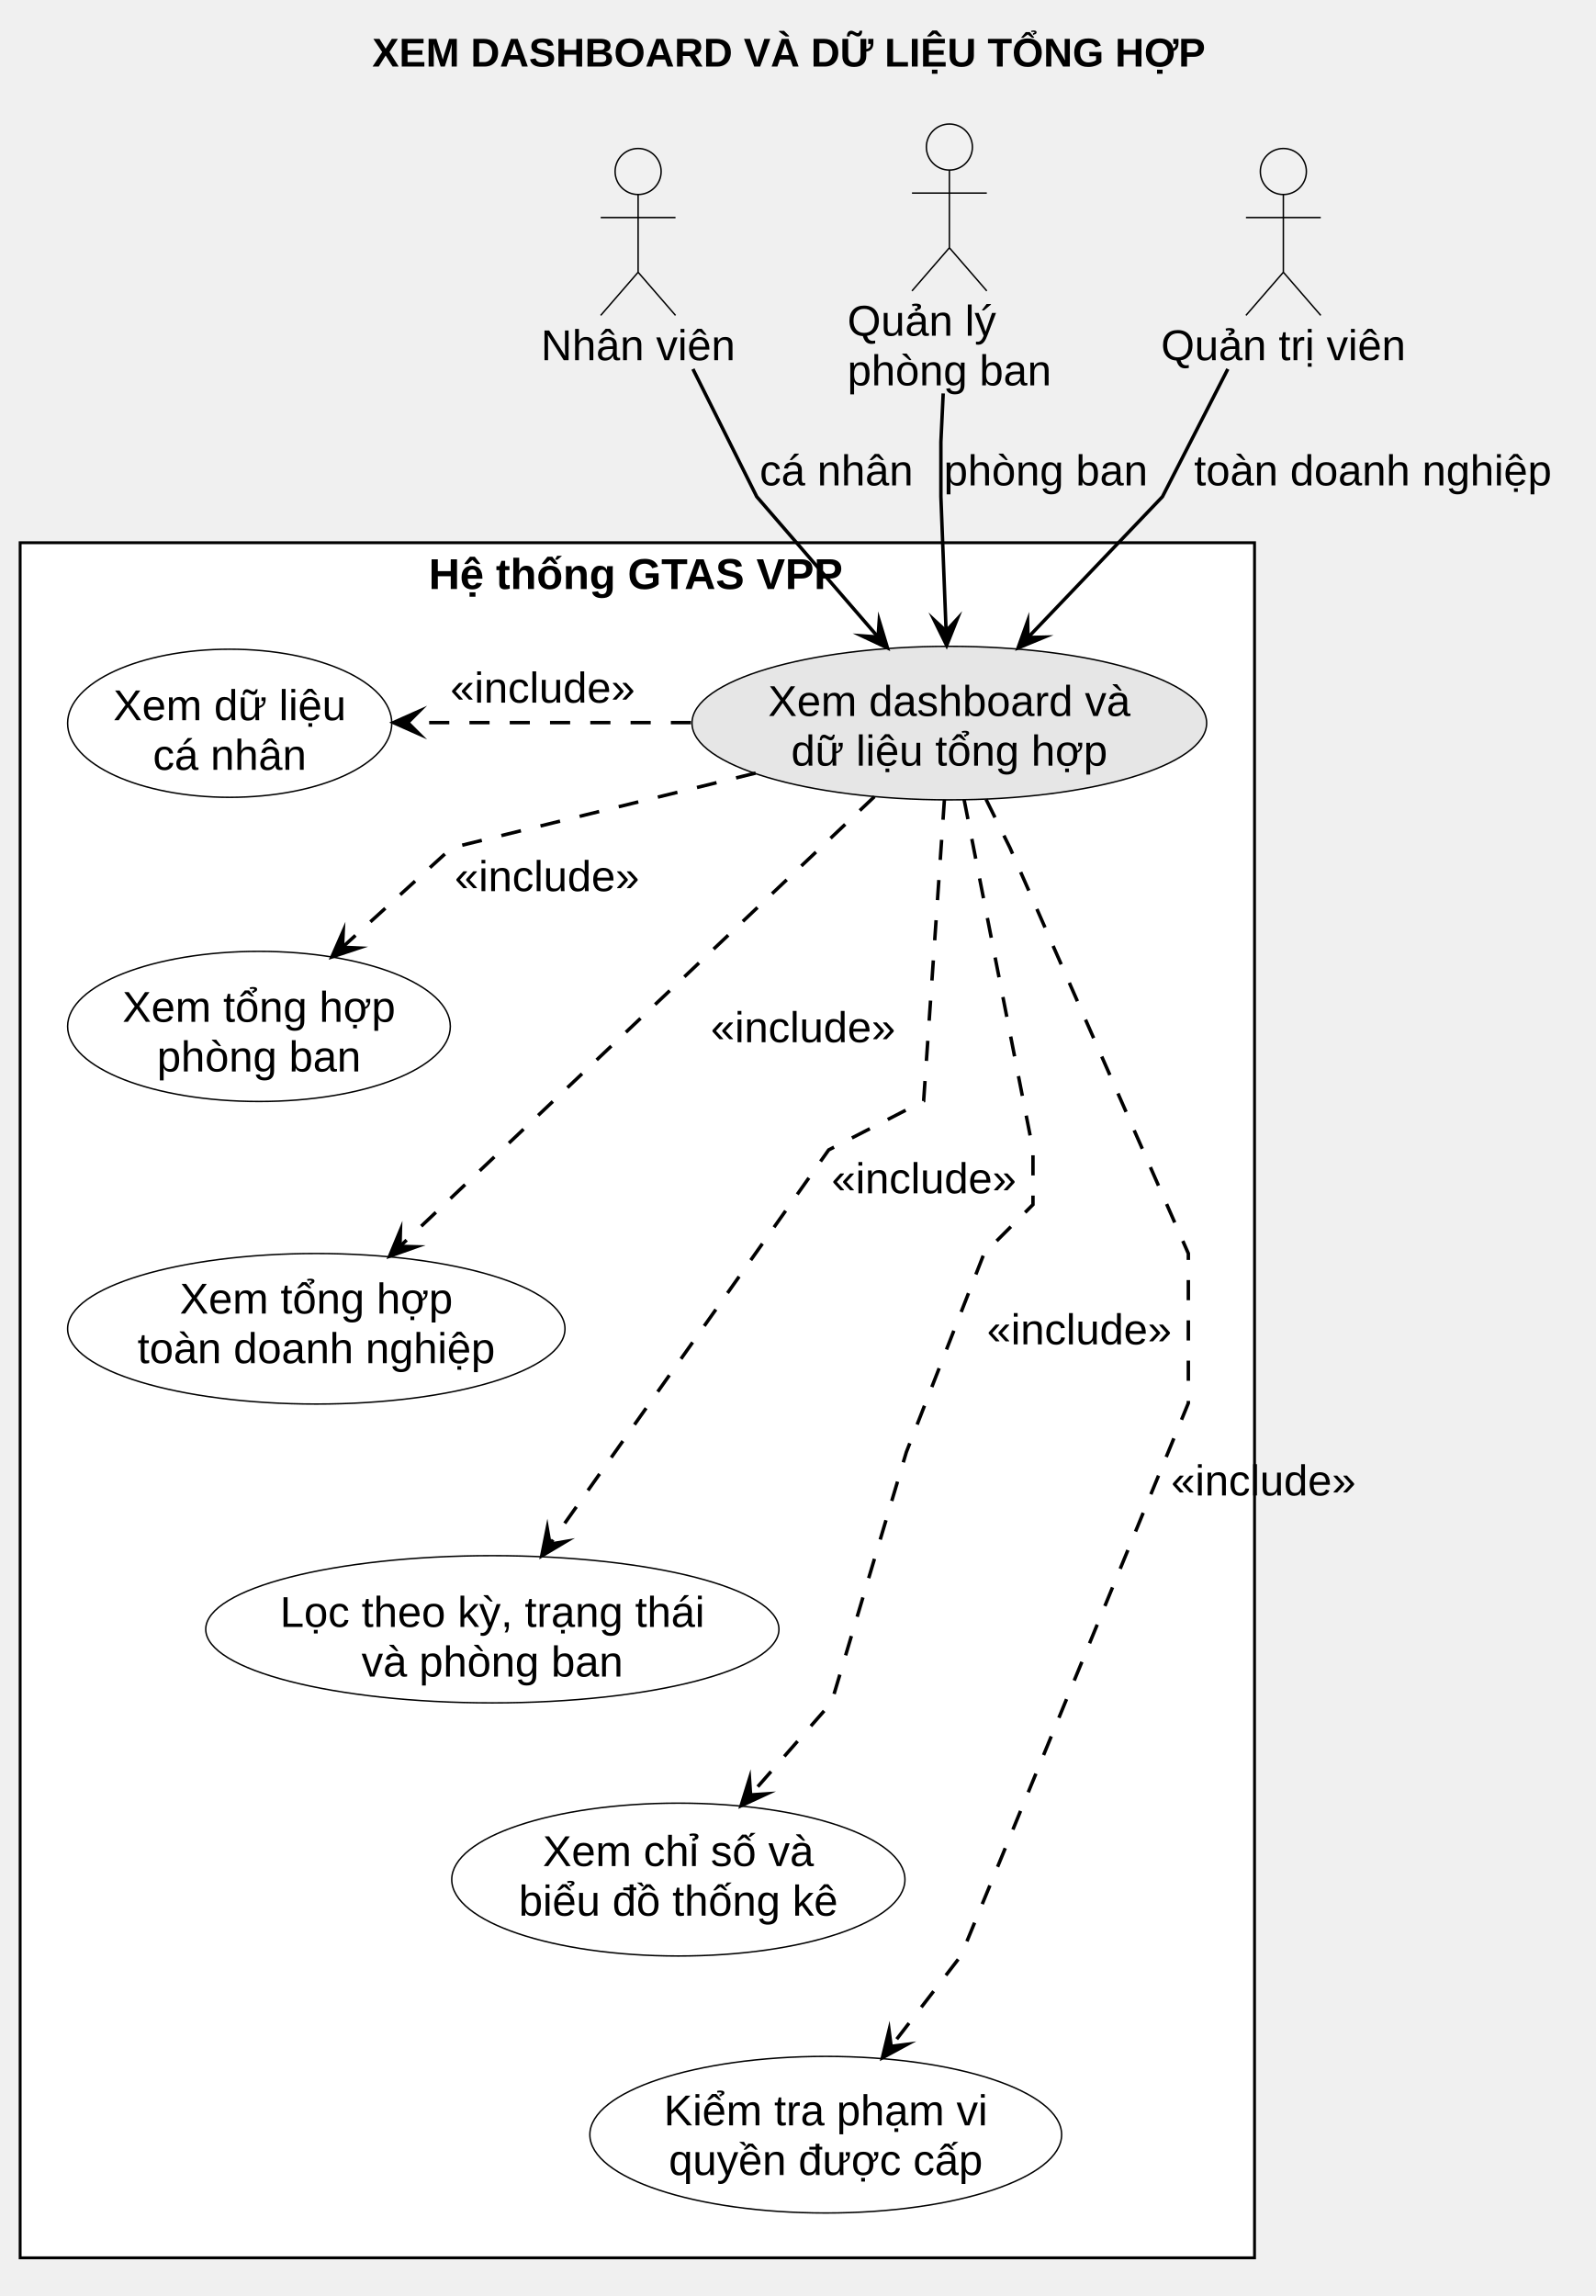
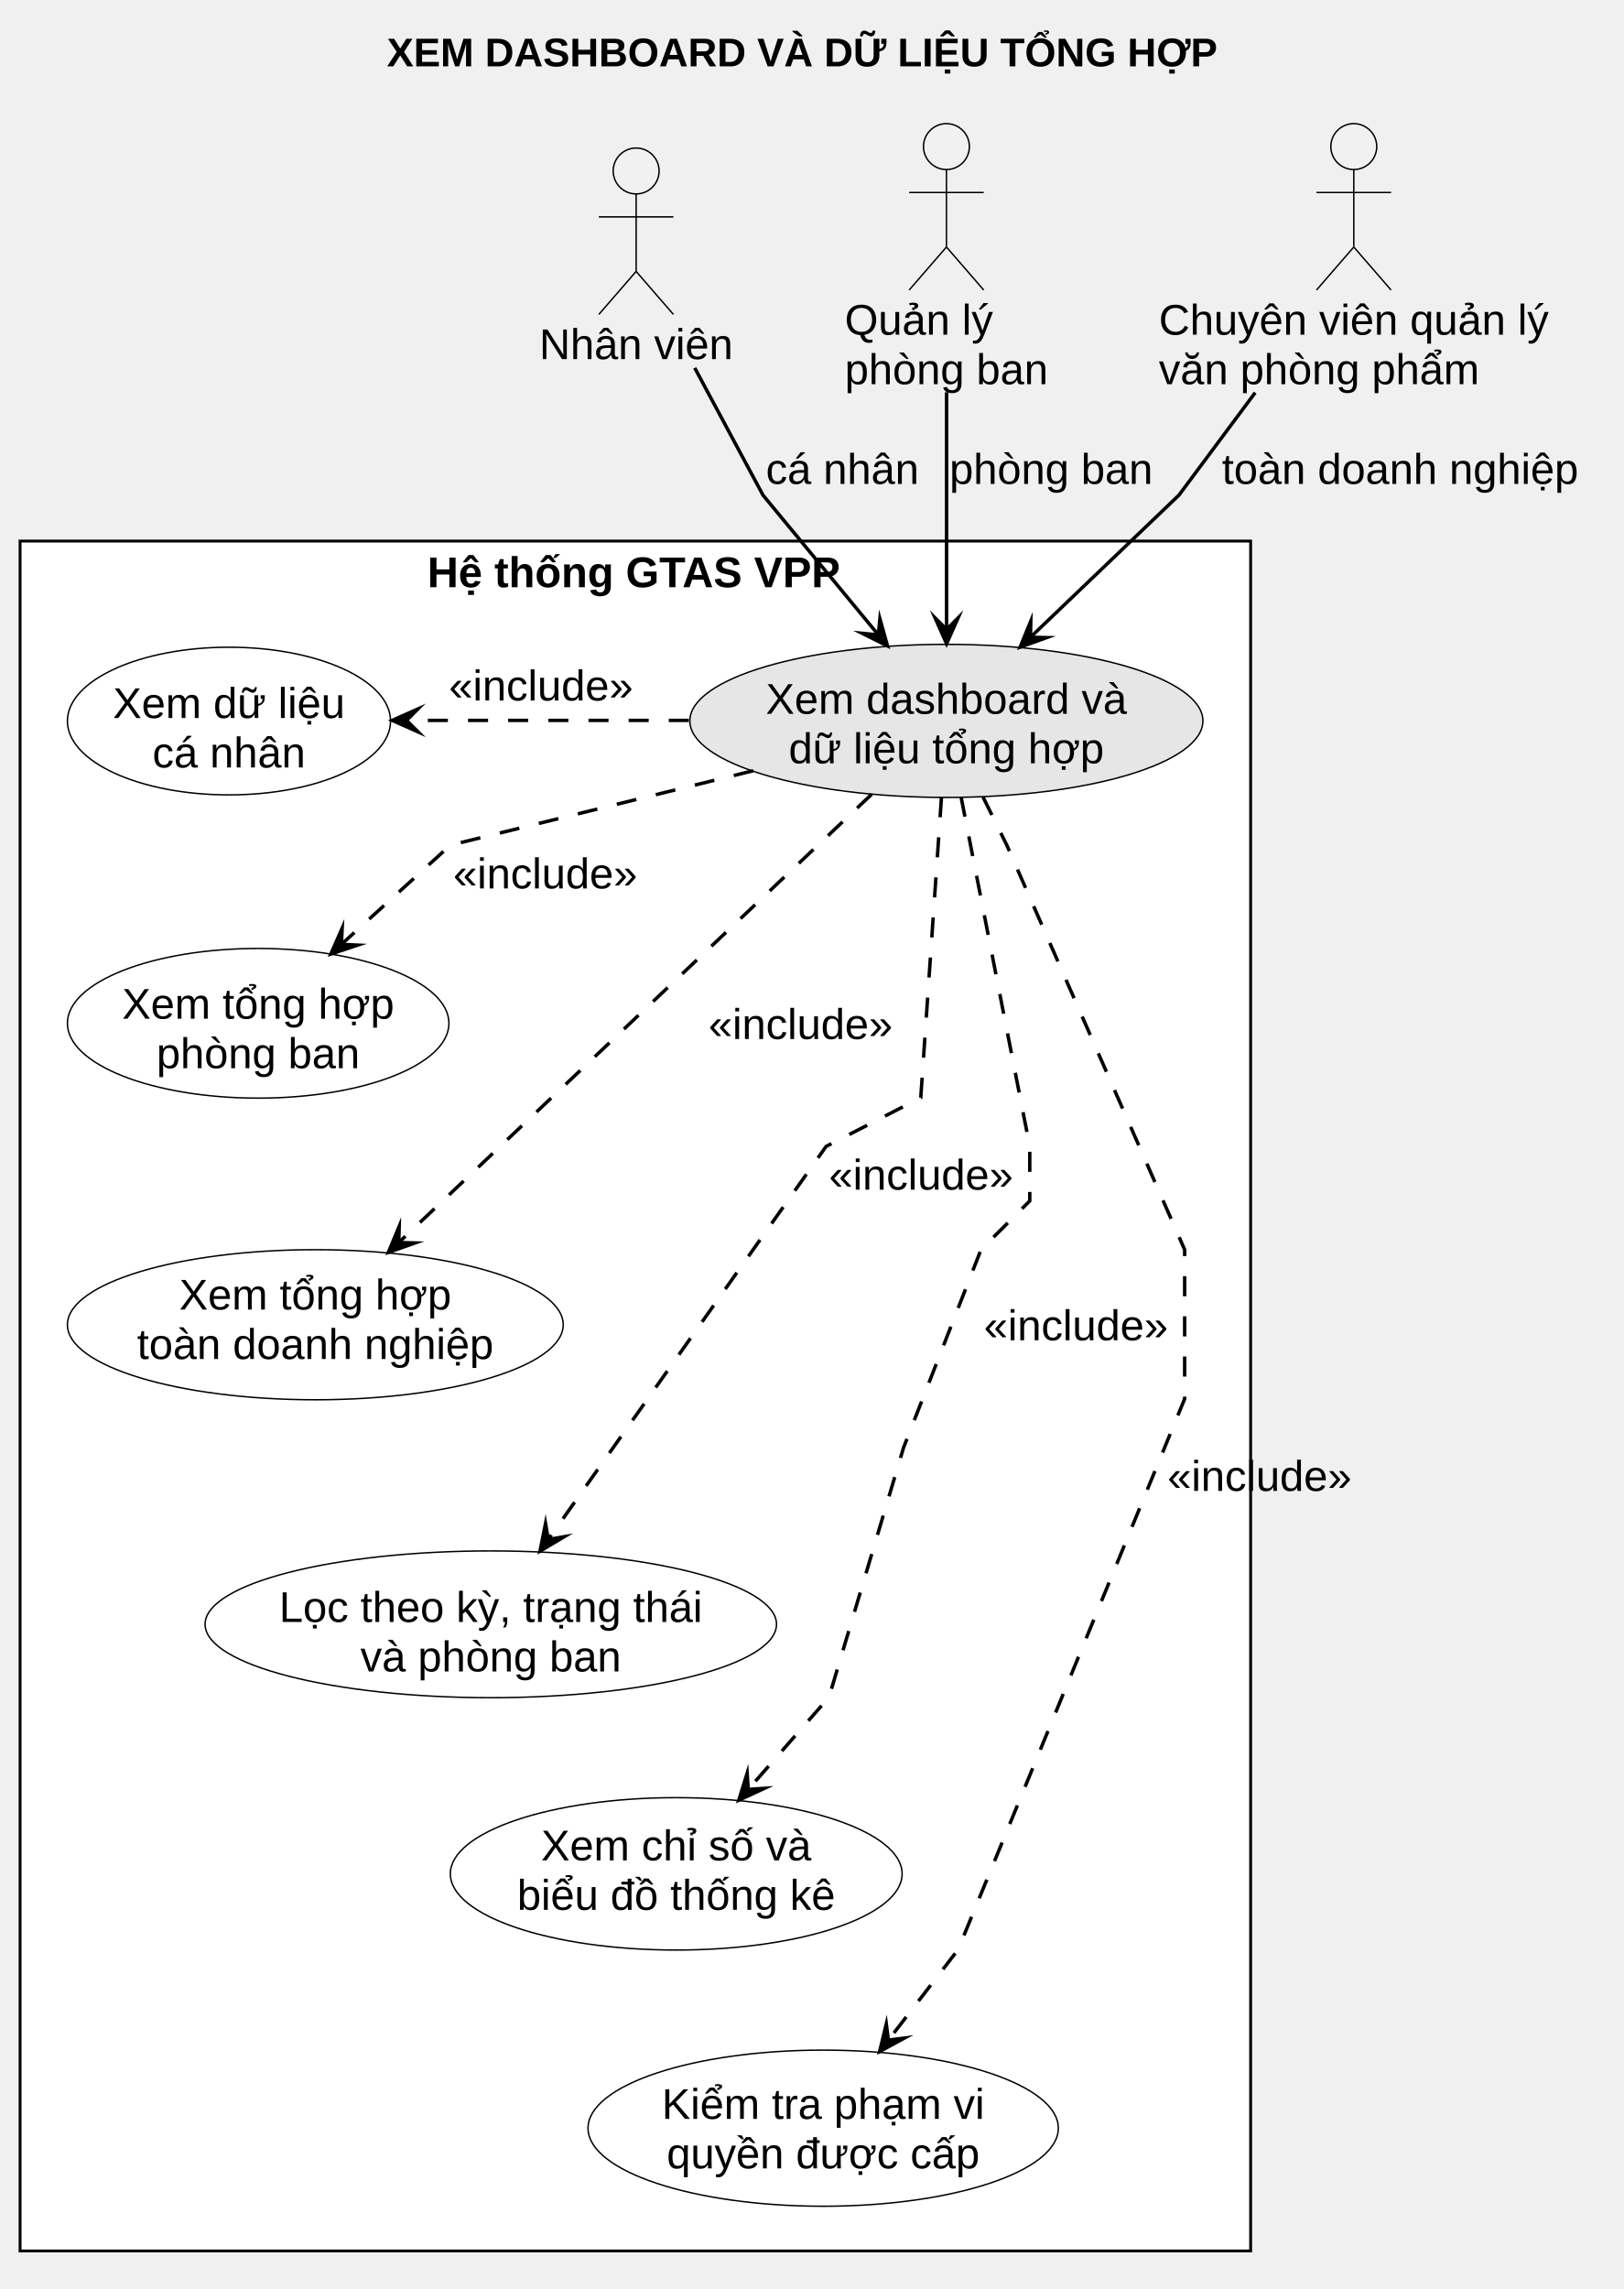
- <svg xmlns="http://www.w3.org/2000/svg" contentStyleType="text/css" data-diagram-type="DESCRIPTION" height="1496.25px" preserveAspectRatio="none" style="width:1040px;height:1496px;background:#FFFFFF;" version="1.1" viewBox="0 0 1040 1496" width="1040.625px" zoomAndPan="magnify">
+ <svg xmlns="http://www.w3.org/2000/svg" contentStyleType="text/css" data-diagram-type="DESCRIPTION" height="1496.25px" preserveAspectRatio="none" style="width:1061px;height:1496px;background:#FFFFFF;" version="1.1" viewBox="0 0 1061 1496" width="1061.25px" zoomAndPan="magnify">
  <defs />
  <g>
    <g class="title" data-source-line="2">
-       <text fill="#000000" font-family="Arial" font-size="26.25" font-weight="700" lengthAdjust="spacing" textLength="542.944" x="242.545" y="43.372">XEM DASHBOARD VÀ DỮ LIỆU TỔNG HỢP</text>
+       <text fill="#000000" font-family="Arial" font-size="26.25" font-weight="700" lengthAdjust="spacing" textLength="542.944" x="252.857" y="43.372">XEM DASHBOARD VÀ DỮ LIỆU TỔNG HỢP</text>
    </g>
    <g class="cluster" data-qualified-name="H. th.ng GTAS VPP" data-source-line="8" id="ent0004">
      <rect fill="#FFFFFF" height="1117.5" style="stroke:#000000;stroke-width:1.875;" width="804.375" x="13.125" y="353.622" />
      <text fill="#000000" font-family="Arial" font-size="28.125" font-weight="700" lengthAdjust="spacing" textLength="271.884" x="279.37" y="383.753">Hệ thống GTAS VPP</text>
    </g>
    <g class="entity" data-qualified-name="H. th.ng GTAS VPP.Summary" data-source-line="9" id="ent0005">
      <ellipse cx="618.619" cy="471.148" fill="#E6E6E6" rx="167.682" ry="50.025" style="stroke:#000000;stroke-width:0.938;" />
      <text fill="#000000" font-family="Arial" font-size="28.125" lengthAdjust="spacing" textLength="236.083" x="500.578" y="466.505">Xem dashboard và</text>
      <text fill="#000000" font-family="Arial" font-size="28.125" lengthAdjust="spacing" textLength="206.158" x="515.54" y="498.846">dữ liệu tổng hợp</text>
    </g>
    <g class="entity" data-qualified-name="H. th.ng GTAS VPP.Personal" data-source-line="10" id="ent0006">
      <ellipse cx="149.675" cy="471.253" fill="#FFFFFF" rx="105.613" ry="48.256" style="stroke:#000000;stroke-width:0.938;" />
      <text fill="#000000" font-family="Arial" font-size="28.125" lengthAdjust="spacing" textLength="151.708" x="73.821" y="469.257">Xem dữ liệu</text>
      <text fill="#000000" font-family="Arial" font-size="28.125" lengthAdjust="spacing" textLength="100.085" x="99.632" y="501.598">cá nhân</text>
    </g>
    <g class="entity" data-qualified-name="H. th.ng GTAS VPP.Department" data-source-line="11" id="ent0007">
      <ellipse cx="168.756" cy="668.783" fill="#FFFFFF" rx="124.693" ry="48.911" style="stroke:#000000;stroke-width:0.938;" />
      <text fill="#000000" font-family="Arial" font-size="28.125" lengthAdjust="spacing" textLength="177.924" x="79.794" y="665.792">Xem tổng hợp</text>
      <text fill="#000000" font-family="Arial" font-size="28.125" lengthAdjust="spacing" textLength="132.948" x="102.281" y="698.133">phòng ban</text>
    </g>
    <g class="entity" data-qualified-name="H. th.ng GTAS VPP.Company" data-source-line="12" id="ent0008">
      <ellipse cx="206.113" cy="865.791" fill="#FFFFFF" rx="162.051" ry="49.043" style="stroke:#000000;stroke-width:0.938;" />
      <text fill="#000000" font-family="Arial" font-size="28.125" lengthAdjust="spacing" textLength="177.924" x="117.151" y="855.856">Xem tổng hợp</text>
      <text fill="#000000" font-family="Arial" font-size="28.125" lengthAdjust="spacing" textLength="233.034" x="89.596" y="888.197">toàn doanh nghiệp</text>
    </g>
    <g class="entity" data-qualified-name="H. th.ng GTAS VPP.Filter" data-source-line="13" id="ent0009">
      <ellipse cx="320.825" cy="1061.586" fill="#FFFFFF" rx="186.763" ry="47.963" style="stroke:#000000;stroke-width:0.938;" />
      <text fill="#000000" font-family="Arial" font-size="28.125" lengthAdjust="spacing" textLength="276.732" x="182.459" y="1060.04">Lọc theo kỳ, trạng thái</text>
      <text fill="#000000" font-family="Arial" font-size="28.125" lengthAdjust="spacing" textLength="170.467" x="235.592" y="1092.381">và phòng ban</text>
    </g>
    <g class="entity" data-qualified-name="H. th.ng GTAS VPP.Chart" data-source-line="14" id="ent0010">
      <ellipse cx="442.035" cy="1224.67" fill="#FFFFFF" rx="147.66" ry="49.797" style="stroke:#000000;stroke-width:0.938;" />
      <text fill="#000000" font-family="Arial" font-size="28.125" lengthAdjust="spacing" textLength="176.633" x="353.719" y="1215.853">Xem chỉ số và</text>
      <text fill="#000000" font-family="Arial" font-size="28.125" lengthAdjust="spacing" textLength="207.985" x="338.043" y="1248.194">biểu đồ thống kê</text>
    </g>
    <g class="entity" data-qualified-name="H. th.ng GTAS VPP.Scope" data-source-line="15" id="ent0011">
      <ellipse cx="538.089" cy="1390.893" fill="#FFFFFF" rx="153.714" ry="51.02" style="stroke:#000000;stroke-width:0.938;" />
      <text fill="#000000" font-family="Arial" font-size="28.125" lengthAdjust="spacing" textLength="211.006" x="432.586" y="1384.815">Kiểm tra phạm vi</text>
      <text fill="#000000" font-family="Arial" font-size="28.125" lengthAdjust="spacing" textLength="204.579" x="435.8" y="1417.156">quyền được cấp</text>
    </g>
    <g class="entity" data-qualified-name="Employee" data-source-line="4" id="ent0001">
      <ellipse cx="415.822" cy="111.747" fill="#F1F1F1" rx="15" ry="15" style="stroke:#000000;stroke-width:0.938;" />
      <path d="M415.822,126.747 L415.822,177.372 M391.447,141.747 L440.197,141.747 M415.822,177.372 L391.447,205.497 M415.822,177.372 L440.197,205.497" fill="none" style="stroke:#000000;stroke-width:0.938;" />
      <text fill="#000000" font-family="Arial" font-size="28.125" lengthAdjust="spacing" textLength="126.645" x="352.5" y="234.691">Nhân viên</text>
    </g>
    <g class="entity" data-qualified-name="Manager" data-source-line="5" id="ent0002">
      <ellipse cx="618.662" cy="95.81" fill="#F1F1F1" rx="15" ry="15" style="stroke:#000000;stroke-width:0.938;" />
      <path d="M618.662,110.81 L618.662,161.435 M594.287,125.81 L643.037,125.81 M618.662,161.435 L594.287,189.56 M618.662,161.435 L643.037,189.56" fill="none" style="stroke:#000000;stroke-width:0.938;" />
      <text fill="#000000" font-family="Arial" font-size="28.125" lengthAdjust="spacing" textLength="96.927" x="552.188" y="218.753">Quản lý</text>
      <text fill="#000000" font-family="Arial" font-size="28.125" lengthAdjust="spacing" textLength="132.948" x="552.188" y="251.094">phòng ban</text>
    </g>
-     <g class="entity" data-qualified-name="Admin" data-source-line="6" id="ent0003">
-       <ellipse cx="836.289" cy="111.747" fill="#F1F1F1" rx="15" ry="15" style="stroke:#000000;stroke-width:0.938;" />
-       <path d="M836.289,126.747 L836.289,177.372 M811.914,141.747 L860.664,141.747 M836.289,177.372 L811.914,205.497 M836.289,177.372 L860.664,205.497" fill="none" style="stroke:#000000;stroke-width:0.938;" />
-       <text fill="#000000" font-family="Arial" font-size="28.125" lengthAdjust="spacing" textLength="159.453" x="756.562" y="234.691">Quản trị viên</text>
+     <g class="entity" data-qualified-name="Procurement" data-source-line="6" id="ent0003">
+       <ellipse cx="884.928" cy="95.81" fill="#F1F1F1" rx="15" ry="15" style="stroke:#000000;stroke-width:0.938;" />
+       <path d="M884.928,110.81 L884.928,161.435 M860.553,125.81 L909.303,125.81 M884.928,161.435 L860.553,189.56 M884.928,161.435 L909.303,189.56" fill="none" style="stroke:#000000;stroke-width:0.938;" />
+       <text fill="#000000" font-family="Arial" font-size="28.125" lengthAdjust="spacing" textLength="254.855" x="757.5" y="218.753">Chuyên viên quản lý</text>
+       <text fill="#000000" font-family="Arial" font-size="28.125" lengthAdjust="spacing" textLength="209.537" x="757.5" y="251.094">văn phòng phẩm</text>
    </g>
    <g class="link" data-entity-1="ent0005" data-entity-2="ent0006" data-link-type="dependency" data-source-line="18" id="lnk13">
      <path d="M450.281,470.81 C385.613,470.81 323.006,470.81 265.744,470.81" fill="none" id="Summary-to-Personal" style="stroke:#000000;stroke-width:2.25;stroke-dasharray:13.125,13.125;" />
      <polygon fill="#000000" points="256.369,470.81,273.244,478.31,265.744,470.81,273.244,463.31,256.369,470.81" style="stroke:#000000;stroke-width:2.25;stroke-linejoin:miter;stroke-miterlimit:10;" />
      <text fill="#000000" font-family="Arial" font-size="28.125" lengthAdjust="spacing" textLength="120.41" x="293.438" y="457.816">«include»</text>
    </g>
    <g class="link" data-entity-1="ent0005" data-entity-2="ent0007" data-link-type="dependency" data-source-line="19" id="lnk14">
      <path d="M492.413,503.716 C401.325,526.104 294.375,552.372 294.375,552.372 C294.375,552.372 258.743,584.797 223.174,617.197" fill="none" id="Summary-to-Department" style="stroke:#000000;stroke-width:2.25;stroke-dasharray:13.125,13.125;" />
      <polygon fill="#000000" points="216.244,623.51,233.769,617.691,223.174,617.197,223.668,606.602,216.244,623.51" style="stroke:#000000;stroke-width:2.25;stroke-linejoin:miter;stroke-miterlimit:10;" />
      <text fill="#000000" font-family="Arial" font-size="28.125" lengthAdjust="spacing" textLength="120.41" x="296.25" y="580.628">«include»</text>
    </g>
    <g class="link" data-entity-1="ent0005" data-entity-2="ent0008" data-link-type="dependency" data-source-line="20" id="lnk15">
      <path d="M569.812,519.072 C489.994,594.71 339.598,737.249 260.661,812.061" fill="none" id="Summary-to-Company" style="stroke:#000000;stroke-width:2.25;stroke-dasharray:13.125,13.125;" />
      <polygon fill="#000000" points="253.856,818.51,271.264,812.346,260.661,812.061,260.945,801.458,253.856,818.51" style="stroke:#000000;stroke-width:2.25;stroke-linejoin:miter;stroke-miterlimit:10;" />
      <text fill="#000000" font-family="Arial" font-size="28.125" lengthAdjust="spacing" textLength="120.41" x="463.125" y="679.066">«include»</text>
    </g>
    <g class="link" data-entity-1="ent0005" data-entity-2="ent0009" data-link-type="dependency" data-source-line="21" id="lnk16">
      <path d="M615.413,521.022 C610.5,592.329 601.875,717.372 601.875,717.372 C601.875,717.372 540,749.247 540,749.247 C540,749.247 419.431,919.792 358.4,1006.117" fill="none" id="Summary-to-Filter" style="stroke:#000000;stroke-width:2.25;stroke-dasharray:13.125,13.125;" />
      <polygon fill="#000000" points="352.988,1013.772,368.853,1004.323,358.4,1006.117,356.605,995.664,352.988,1013.772" style="stroke:#000000;stroke-width:2.25;stroke-linejoin:miter;stroke-miterlimit:10;" />
      <text fill="#000000" font-family="Arial" font-size="28.125" lengthAdjust="spacing" textLength="120.41" x="541.875" y="777.503">«include»</text>
    </g>
    <g class="link" data-entity-1="ent0005" data-entity-2="ent0010" data-link-type="dependency" data-source-line="22" id="lnk17">
      <path d="M628.219,520.854 C643.8,600.091 673.125,749.247 673.125,749.247 C673.125,749.247 673.125,784.872 673.125,784.872 C673.125,784.872 641.25,816.747 641.25,816.747 C641.25,816.747 590.625,946.122 590.625,946.122 C590.625,946.122 541.875,1109.247 541.875,1109.247 C541.875,1109.247 516.608,1138.082 489.102,1169.489" fill="none" id="Summary-to-Chart" style="stroke:#000000;stroke-width:2.25;stroke-dasharray:13.125,13.125;" />
      <polygon fill="#000000" points="482.925,1176.541,499.685,1168.788,489.102,1169.489,488.401,1158.905,482.925,1176.541" style="stroke:#000000;stroke-width:2.25;stroke-linejoin:miter;stroke-miterlimit:10;" />
      <text fill="#000000" font-family="Arial" font-size="28.125" lengthAdjust="spacing" textLength="120.41" x="643.125" y="875.941">«include»</text>
    </g>
    <g class="link" data-entity-1="ent0005" data-entity-2="ent0011" data-link-type="dependency" data-source-line="23" id="lnk18">
      <path d="M642.562,520.872 C650.85,537.654 658.125,552.372 658.125,552.372 C658.125,552.372 774.375,816.747 774.375,816.747 C774.375,816.747 774.375,914.247 774.375,914.247 C774.375,914.247 626.25,1274.247 626.25,1274.247 C626.25,1274.247 604.861,1302.016 580.711,1333.347" fill="none" id="Summary-to-Scope" style="stroke:#000000;stroke-width:2.25;stroke-dasharray:13.125,13.125;" />
      <polygon fill="#000000" points="574.987,1340.772,591.23,1331.986,580.711,1333.347,579.349,1322.828,574.987,1340.772" style="stroke:#000000;stroke-width:2.25;stroke-linejoin:miter;stroke-miterlimit:10;" />
      <text fill="#000000" font-family="Arial" font-size="28.125" lengthAdjust="spacing" textLength="120.41" x="763.125" y="974.378">«include»</text>
    </g>
    <g class="link" data-entity-1="ent0001" data-entity-2="ent0005" data-link-type="dependency" data-source-line="32" id="lnk24">
-       <path d="M451.538,240.447 C471.75,280.872 493.125,323.622 493.125,323.622 C493.125,323.622 535.463,372.593 572.175,415.061" fill="none" id="Employee-to-Summary" style="stroke:#000000;stroke-width:2.25;" />
-       <polygon fill="#000000" points="578.306,422.154,572.944,404.483,572.175,415.061,561.596,414.292,578.306,422.154" style="stroke:#000000;stroke-width:2.25;stroke-linejoin:miter;stroke-miterlimit:10;" />
-       <text fill="#000000" font-family="Arial" font-size="28.125" lengthAdjust="spacing" textLength="100.085" x="495" y="316.253">cá nhân</text>
+       <path d="M454.125,240.447 C475.8,280.872 498.75,323.622 498.75,323.622 C498.75,323.622 539.073,372.457 574.154,414.926" fill="none" id="Employee-to-Summary" style="stroke:#000000;stroke-width:2.25;" />
+       <polygon fill="#000000" points="580.125,422.154,575.16,404.367,574.154,414.926,563.596,413.92,580.125,422.154" style="stroke:#000000;stroke-width:2.25;stroke-linejoin:miter;stroke-miterlimit:10;" />
+       <text fill="#000000" font-family="Arial" font-size="28.125" lengthAdjust="spacing" textLength="100.085" x="500.625" y="316.253">cá nhân</text>
    </g>
    <g class="link" data-entity-1="ent0002" data-entity-2="ent0005" data-link-type="dependency" data-source-line="33" id="lnk25">
-       <path d="M614.625,256.347 C613.781,274.347 613.125,287.997 613.125,287.997 C613.125,287.997 613.125,323.622 613.125,323.622 C613.125,323.622 614.882,368.911 616.513,411.173" fill="none" id="Manager-to-Summary" style="stroke:#000000;stroke-width:2.25;" />
-       <polygon fill="#000000" points="616.875,420.541,623.719,403.389,616.513,411.173,608.73,403.968,616.875,420.541" style="stroke:#000000;stroke-width:2.25;stroke-linejoin:miter;stroke-miterlimit:10;" />
-       <text fill="#000000" font-family="Arial" font-size="28.125" lengthAdjust="spacing" textLength="132.948" x="615" y="316.253">phòng ban</text>
+       <path d="M618.75,256.366 C618.75,309.86 618.75,367.122 618.75,411.372" fill="none" id="Manager-to-Summary" style="stroke:#000000;stroke-width:2.25;" />
+       <polygon fill="#000000" points="618.75,420.747,626.25,403.872,618.75,411.372,611.25,403.872,618.75,420.747" style="stroke:#000000;stroke-width:2.25;stroke-linejoin:miter;stroke-miterlimit:10;" />
+       <text fill="#000000" font-family="Arial" font-size="28.125" lengthAdjust="spacing" textLength="132.948" x="620.625" y="316.253">phòng ban</text>
    </g>
    <g class="link" data-entity-1="ent0003" data-entity-2="ent0005" data-link-type="dependency" data-source-line="34" id="lnk26">
-       <path d="M800.1,240.447 C779.4,280.872 757.5,323.622 757.5,323.622 C757.5,323.622 710.443,372.905 669.887,415.374" fill="none" id="Admin-to-Summary" style="stroke:#000000;stroke-width:2.25;" />
-       <polygon fill="#000000" points="663.413,422.154,680.491,415.129,669.887,415.374,669.643,404.77,663.413,422.154" style="stroke:#000000;stroke-width:2.25;stroke-linejoin:miter;stroke-miterlimit:10;" />
-       <text fill="#000000" font-family="Arial" font-size="28.125" lengthAdjust="spacing" textLength="233.034" x="778.125" y="316.253">toàn doanh nghiệp</text>
+       <path d="M820.462,256.629 C794.513,291.504 770.625,323.622 770.625,323.622 C770.625,323.622 718.073,373.897 673.579,416.478" fill="none" id="Procurement-to-Summary" style="stroke:#000000;stroke-width:2.25;" />
+       <polygon fill="#000000" points="666.806,422.96,684.183,416.711,673.579,416.478,673.812,405.874,666.806,422.96" style="stroke:#000000;stroke-width:2.25;stroke-linejoin:miter;stroke-miterlimit:10;" />
+       <text fill="#000000" font-family="Arial" font-size="28.125" lengthAdjust="spacing" textLength="233.034" x="798.75" y="316.253">toàn doanh nghiệp</text>
    </g>
  </g>
</svg>
